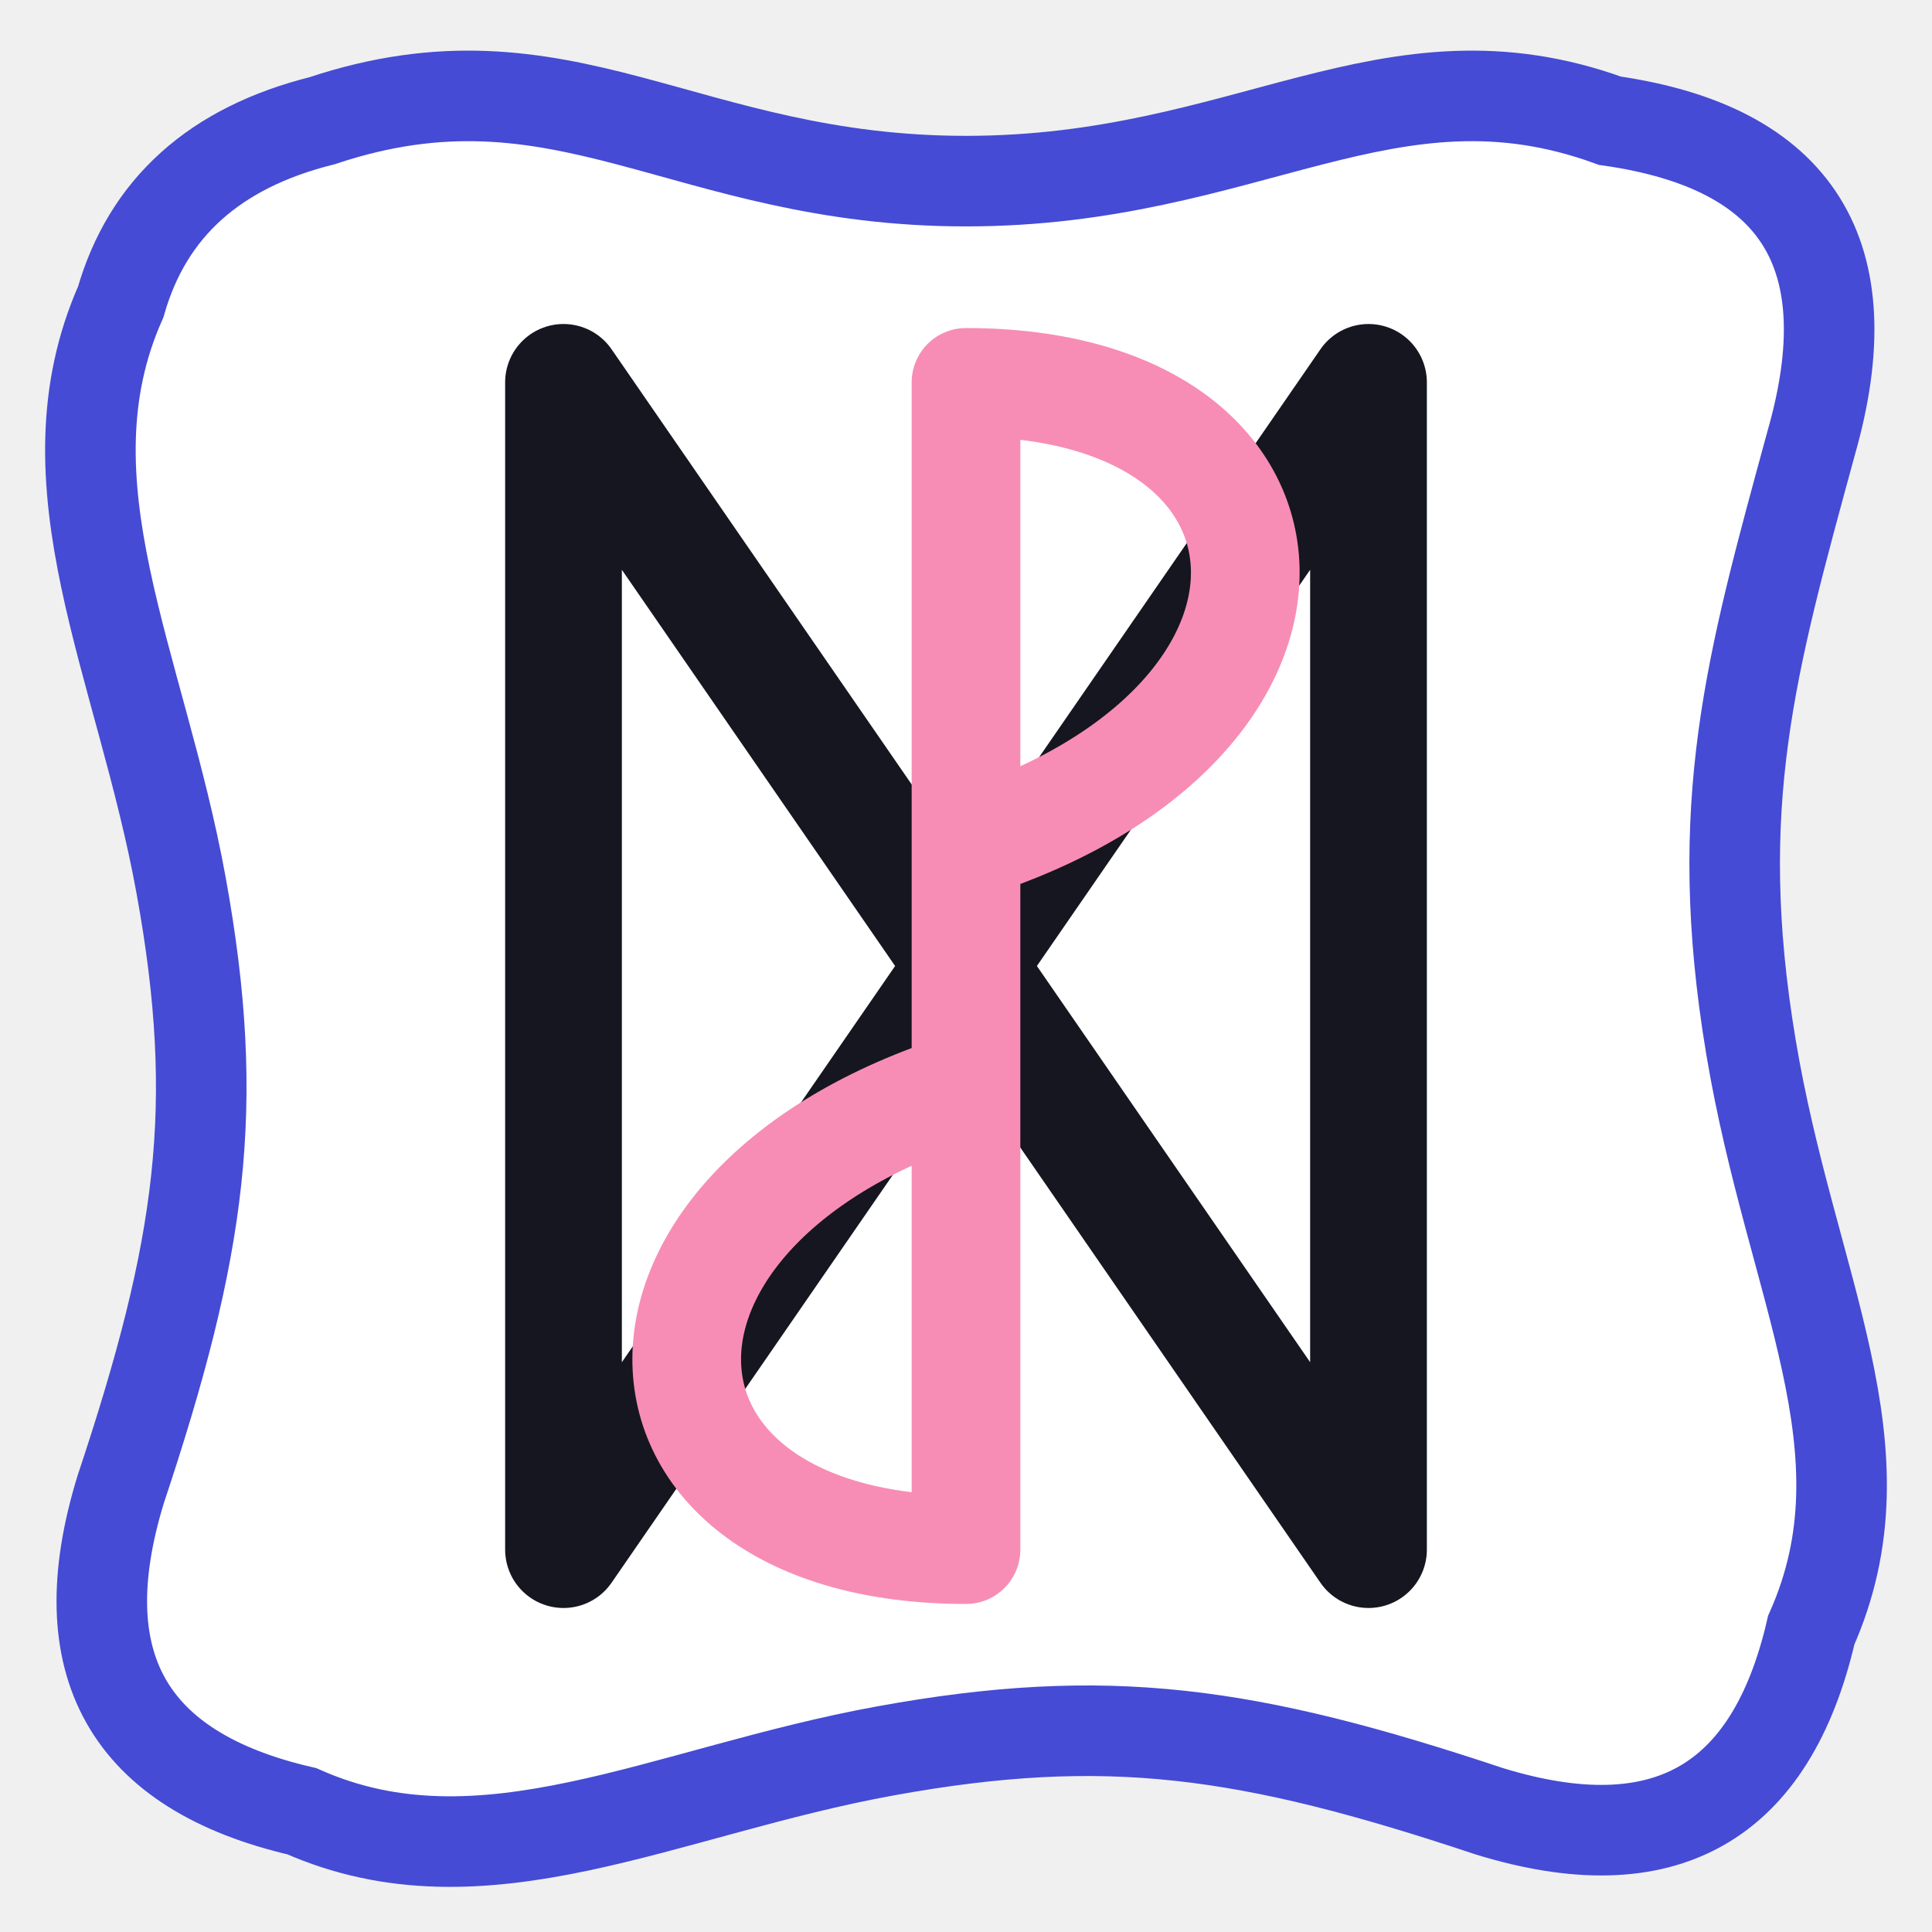
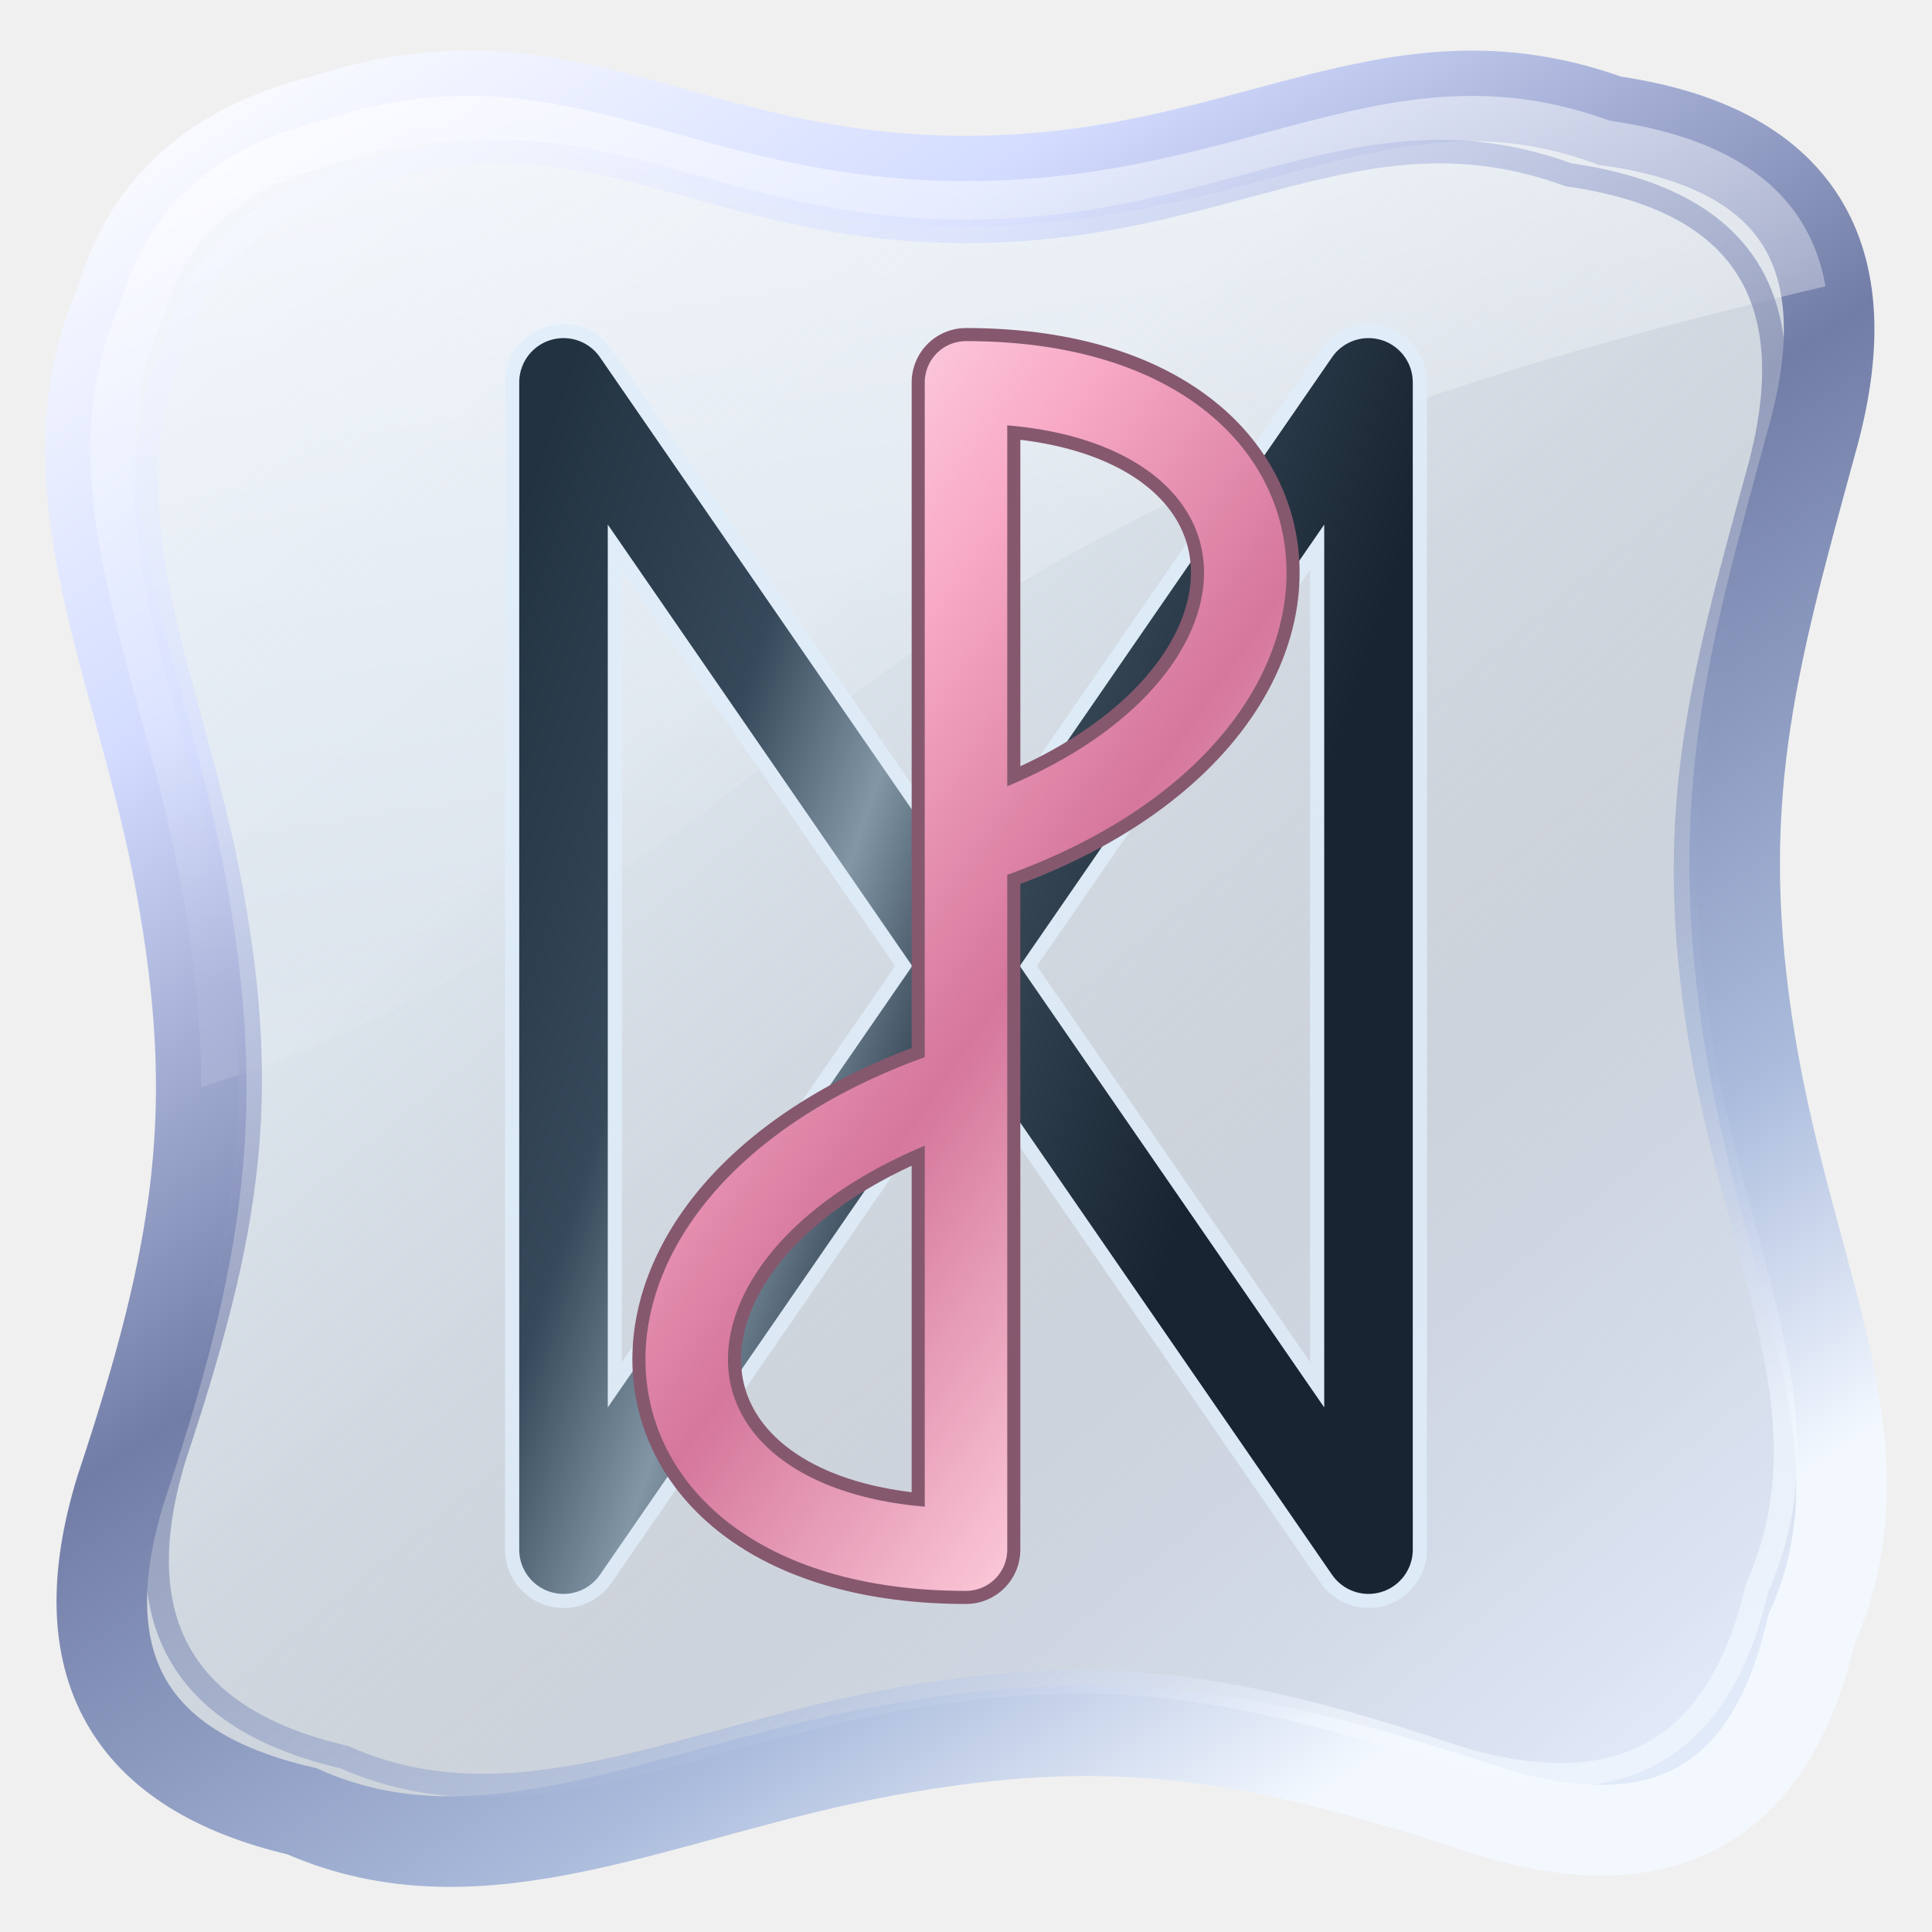
<svg xmlns="http://www.w3.org/2000/svg" viewBox="0 0 96 96">
-   <path fill="#fff" stroke="#454bd4" stroke-width="4.5" d="M16 6 C28 2 34 9 48 9 S69 2 80 6 Q94 8 90 22 C87 33 85 40 87 52 S94 72 90 81 Q87 94 74 90 C62 86 55 85 44 87 S24 94 15 90 Q2 87 6 74 C10 62 11 55 9 44 S2 24 6 15 Q8 8 16 6Z" />
+   <defs>
+     <path id="tile" d="M16 6 C28 2 34 9 48 9 S69 2 80 6 Q94 8 90 22 C87 33 85 40 87 52 S94 72 90 81 Q87 94 74 90 C62 86 55 85 44 87 S24 94 15 90 Q2 87 6 74 C10 62 11 55 9 44 S2 24 6 15 Q8 8 16 6Z" />
+     <path id="fold" d="M28 77V19l40 58V19Z" />
+     <path id="ribbon" d="M48 77V19c18 0 19 17 0 23m0 12c-19 6-18 23 0 23" />
+     <clipPath id="face">
+       <use href="#tile" />
+     </clipPath>
+     <linearGradient id="glass" x1="0" y1="0" x2=".82" y2="1">
+       <stop stop-color="#edf4ff" stop-opacity=".74" />
+       <stop offset=".37" stop-color="#c4d6e9" stop-opacity=".44" />
+       <stop offset=".66" stop-color="#7d90ab" stop-opacity=".30" />
+       <stop offset="1" stop-color="#d6e4ff" stop-opacity=".59" />
+     </linearGradient>
+     <linearGradient id="bevel" x2=".66" y2="1">
+       <stop stop-color="#fff" />
+       <stop offset=".27" stop-color="#d3dcff" />
+       <stop offset=".55" stop-color="#727da7" />
+       <stop offset=".83" stop-color="#aabbdc" />
+       <stop offset="1" stop-color="#f3f8ff" />
+     </linearGradient>
+     <linearGradient id="sheen" x1=".28" y1="0" x2=".54" y2="1">
+       <stop stop-color="#fff" stop-opacity=".65" />
+       <stop offset=".78" stop-color="#f5f9ff" stop-opacity=".04" />
+       <stop offset="1" stop-color="#f5f9ff" stop-opacity=".27" />
+     </linearGradient>
+     <linearGradient id="graphite" x2=".90" y2=".44">
+       <stop stop-color="#223241" />
+       <stop offset=".32" stop-color="#36495a" />
+       <stop offset=".50" stop-color="#8296a6" />
+       <stop offset=".65" stop-color="#394a59" />
+       <stop offset="1" stop-color="#172431" />
+     </linearGradient>
+     <linearGradient id="rose" x1="0" y1="0" x2=".68" y2="1">
+       <stop stop-color="#ffe9f1" />
+       <stop offset=".32" stop-color="#f9acc8" />
+       <stop offset=".62" stop-color="#d5779b" />
+       <stop offset="1" stop-color="#ffd0de" />
+     </linearGradient>
+   </defs>
+   <use href="#tile" fill="url(#glass)" stroke="url(#bevel)" stroke-width="4.5" />
+   <g clip-path="url(#face)">
+     <path d="M0 0h96v13C74 18 56 23 38 38 23 50 11 55 0 56Z" fill="url(#sheen)" />
+     <use href="#tile" transform="translate(48 48) scale(.936) translate(-48 -48)" fill="none" stroke="url(#bevel)" stroke-opacity=".64" stroke-width="1.25" />
+   </g>
  <g fill="none" stroke-linejoin="round" stroke-linecap="round">
-     <path stroke="#151620" stroke-width="5.8" d="M28 77V19l40 58V19Z" />
-     <path stroke="#f78db5" stroke-width="5.4" d="M48 77V19c18 0 19 17 0 23m0 12c-19 6-18 23 0 23" />
+     <use href="#fold" stroke="#dfedfa" stroke-opacity=".82" stroke-width="5.8" />
+     <use href="#fold" stroke="url(#graphite)" stroke-width="4.4" />
+     <use href="#ribbon" stroke="#85586e" stroke-width="5.4" />
+     <use href="#ribbon" stroke="url(#rose)" stroke-width="4.1" />
  </g>
</svg>
